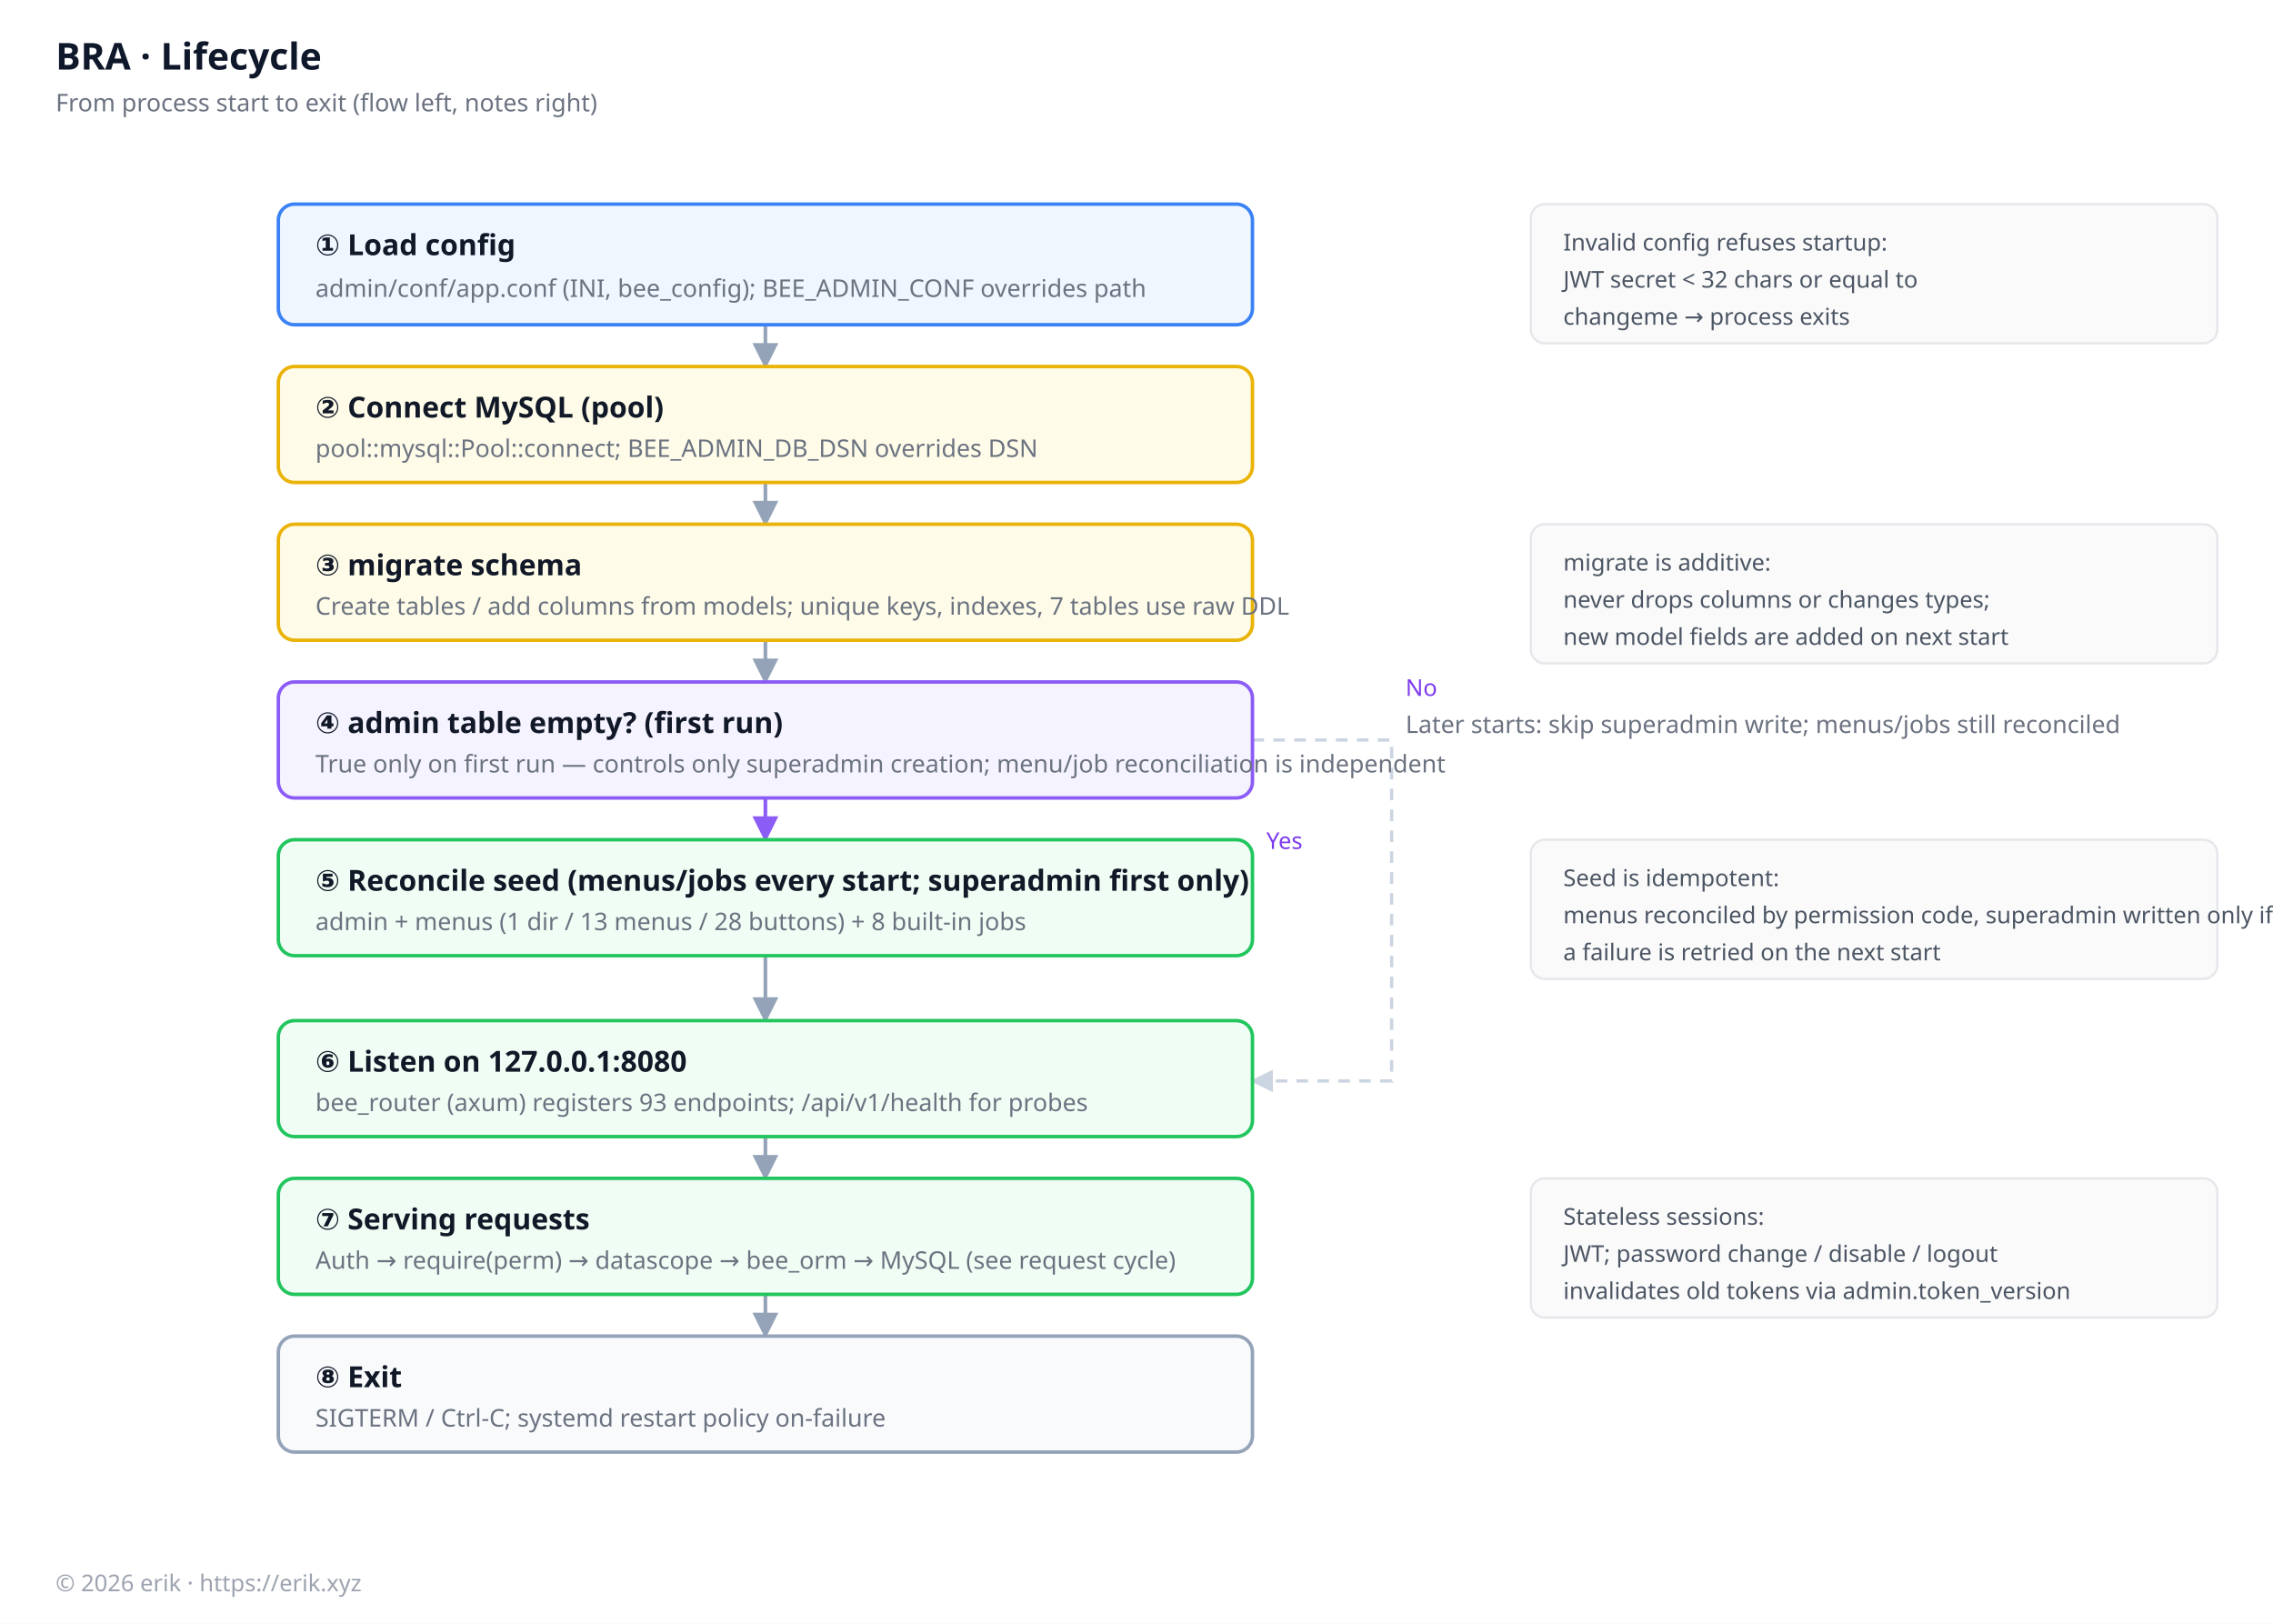
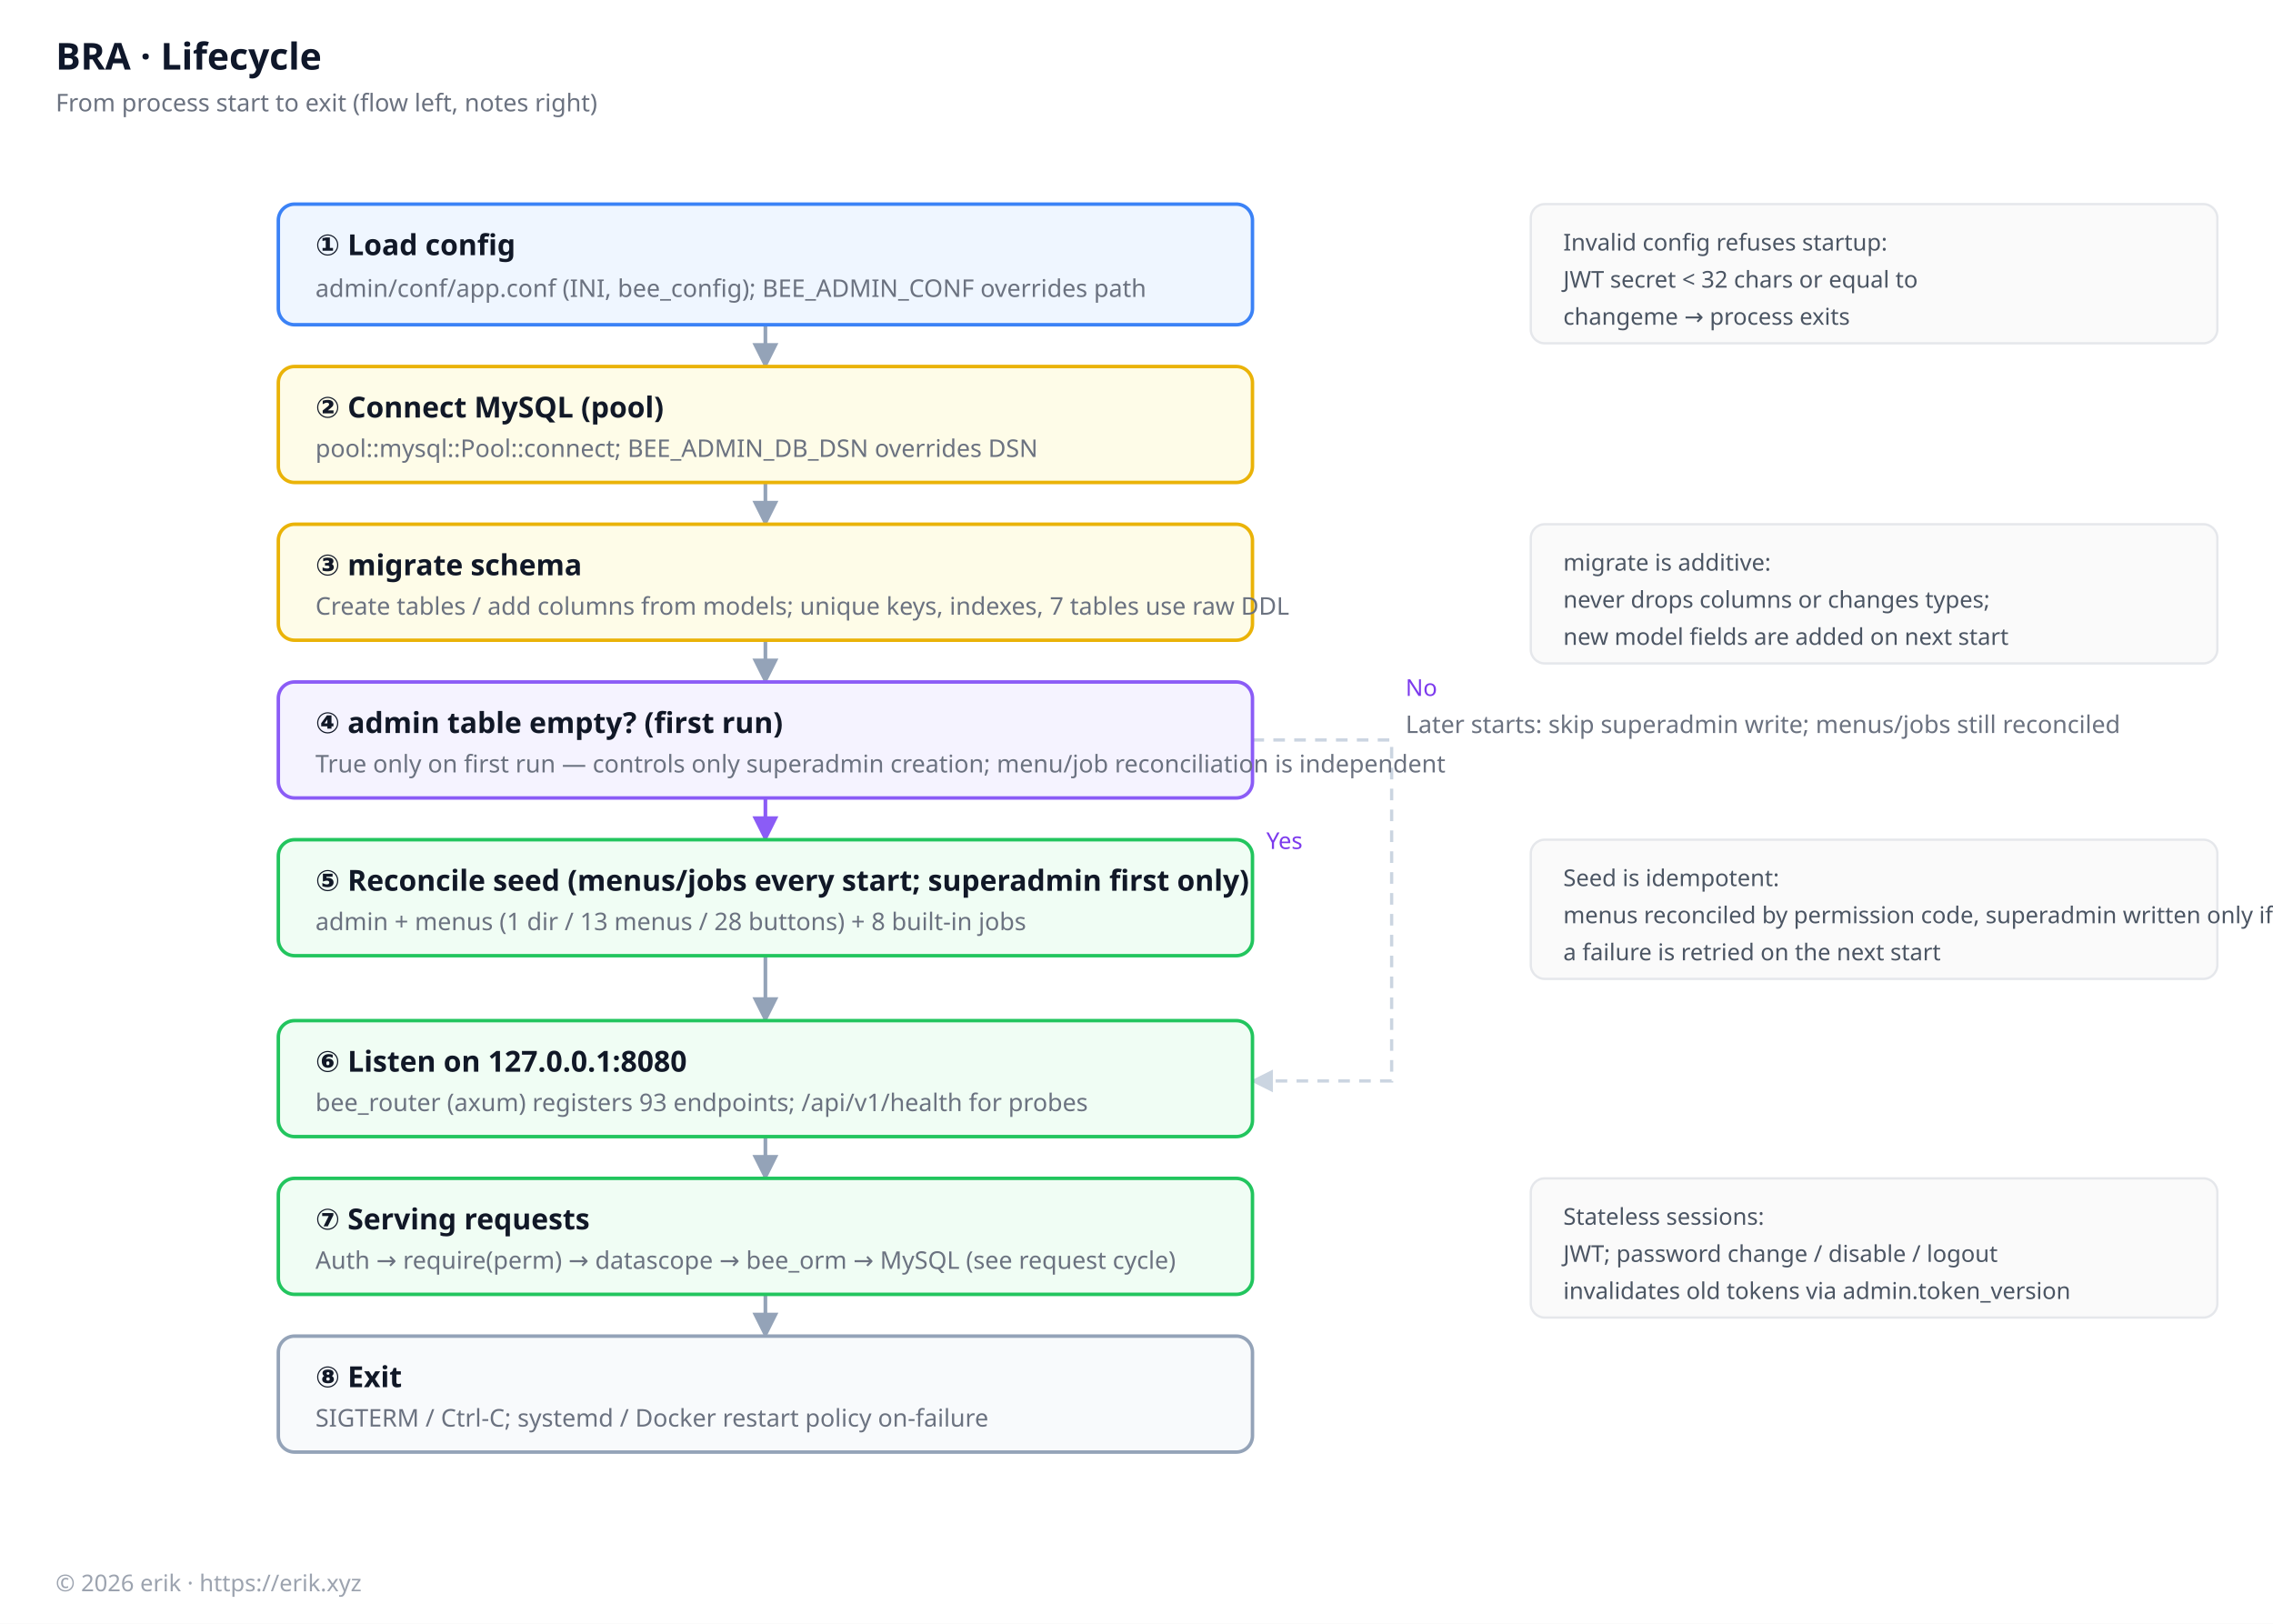
<svg xmlns="http://www.w3.org/2000/svg" viewBox="0 0 980 700" width="980" height="700" role="img" aria-label="BRA service lifecycle diagram">
  <style>
    .bg { fill: #ffffff; }
    .box-start  { fill: #eff6ff; stroke: #3b82f6; stroke-width: 1.5; }
    .box-db     { fill: #fefce8; stroke: #eab308; stroke-width: 1.5; }
    .box-backend{ fill: #f0fdf4; stroke: #22c55e; stroke-width: 1.5; }
    .box-decision { fill: #f5f3ff; stroke: #8b5cf6; stroke-width: 1.5; }
    .box-end    { fill: #f8fafc; stroke: #94a3b8; stroke-width: 1.5; }
    .note       { fill: #fafafa; stroke: #e5e7eb; stroke-width: 1; }
    .t-name { font: 600 12.5px system-ui, "PingFang SC", "Microsoft YaHei", sans-serif; fill: #111827; }
    .t-sub  { font: 10.5px system-ui, "PingFang SC", "Microsoft YaHei", sans-serif; fill: #6b7280; }
    .t-note { font: 10px system-ui, "PingFang SC", "Microsoft YaHei", sans-serif; fill: #4b5563; }
    .t-edge { font: 10px system-ui, "PingFang SC", "Microsoft YaHei", sans-serif; fill: #7c3aed; }
    .t-title{ font: 700 16px system-ui, "PingFang SC", "Microsoft YaHei", sans-serif; fill: #0f172a; }
    .t-foot { font: 10px system-ui, "PingFang SC", "Microsoft YaHei", sans-serif; fill: #9ca3af; }
    .a  { stroke: #94a3b8; stroke-width: 1.6; fill: none; }
    .a-yes { stroke: #8b5cf6; stroke-width: 1.6; fill: none; }
    .a-no  { stroke: #cbd5e1; stroke-width: 1.4; fill: none; stroke-dasharray: 5 4; }
  </style>
  <defs>
    <marker id="a" viewBox="0 0 10 10" refX="9" refY="5" markerWidth="7" markerHeight="7" orient="auto-start-reverse">
      <path d="M0,0 L10,5 L0,10 z" fill="#94a3b8" />
    </marker>
    <marker id="ay" viewBox="0 0 10 10" refX="9" refY="5" markerWidth="7" markerHeight="7" orient="auto-start-reverse">
      <path d="M0,0 L10,5 L0,10 z" fill="#8b5cf6" />
    </marker>
    <marker id="an" viewBox="0 0 10 10" refX="9" refY="5" markerWidth="7" markerHeight="7" orient="auto-start-reverse">
      <path d="M0,0 L10,5 L0,10 z" fill="#cbd5e1" />
    </marker>
  </defs>
  <rect class="bg" x="0" y="0" width="980" height="700" />
  <text class="t-title" x="24" y="30">BRA · Lifecycle</text>
  <text class="t-sub" x="24" y="48">From process start to exit (flow left, notes right)</text>
  <path class="a" d="M330,140 L330,158" marker-end="url(#a)" />
  <path class="a" d="M330,208 L330,226" marker-end="url(#a)" />
  <path class="a" d="M330,276 L330,294" marker-end="url(#a)" />
  <path class="a-yes" d="M330,344 L330,362" marker-end="url(#ay)" />
  <path class="a" d="M330,412 L330,440" marker-end="url(#a)" />
  <path class="a" d="M330,490 L330,508" marker-end="url(#a)" />
  <path class="a" d="M330,558 L330,576" marker-end="url(#a)" />
  <path class="a-no" d="M540,319 L600,319 L600,466 L540,466" marker-end="url(#an)" />
  <text class="t-edge" x="606" y="300">No</text>
  <text class="t-sub" x="606" y="316">Later starts: skip superadmin write; menus/jobs still reconciled</text>
  <text class="t-edge" x="546" y="366">Yes</text>
  <rect class="box-start" x="120" y="88" width="420" height="52" rx="7" />
  <text class="t-name" x="136" y="110">① Load config</text>
  <text class="t-sub" x="136" y="128">admin/conf/app.conf (INI, bee_config); BEE_ADMIN_CONF overrides path</text>
  <rect class="box-db" x="120" y="158" width="420" height="50" rx="7" />
  <text class="t-name" x="136" y="180">② Connect MySQL (pool)</text>
  <text class="t-sub" x="136" y="197">pool::mysql::Pool::connect; BEE_ADMIN_DB_DSN overrides DSN</text>
  <rect class="box-db" x="120" y="226" width="420" height="50" rx="7" />
  <text class="t-name" x="136" y="248">③ migrate schema</text>
  <text class="t-sub" x="136" y="265">Create tables / add columns from models; unique keys, indexes, 7 tables use raw DDL</text>
  <rect class="box-decision" x="120" y="294" width="420" height="50" rx="7" />
  <text class="t-name" x="136" y="316">④ admin table empty? (first run)</text>
  <text class="t-sub" x="136" y="333">True only on first run — controls only superadmin creation; menu/job reconciliation is independent</text>
  <rect class="box-backend" x="120" y="362" width="420" height="50" rx="7" />
  <text class="t-name" x="136" y="384">⑤ Reconcile seed (menus/jobs every start; superadmin first only)</text>
  <text class="t-sub" x="136" y="401">admin + menus (1 dir / 13 menus / 28 buttons) + 8 built-in jobs</text>
  <rect class="box-backend" x="120" y="440" width="420" height="50" rx="7" />
  <text class="t-name" x="136" y="462">⑥ Listen on 127.0.0.1:8080</text>
  <text class="t-sub" x="136" y="479">bee_router (axum) registers 93 endpoints; /api/v1/health for probes</text>
  <rect class="box-backend" x="120" y="508" width="420" height="50" rx="7" />
  <text class="t-name" x="136" y="530">⑦ Serving requests</text>
  <text class="t-sub" x="136" y="547">Auth → require(perm) → datascope → bee_orm → MySQL (see request cycle)</text>
  <rect class="box-end" x="120" y="576" width="420" height="50" rx="7" />
  <text class="t-name" x="136" y="598">⑧ Exit</text>
-   <text class="t-sub" x="136" y="615">SIGTERM / Ctrl-C; systemd restart policy on-failure</text>
+   <text class="t-sub" x="136" y="615">SIGTERM / Ctrl-C; systemd / Docker restart policy on-failure</text>
  <rect class="note" x="660" y="88" width="296" height="60" rx="6" />
  <text class="t-note" x="674" y="108">Invalid config refuses startup: </text>
  <text class="t-note" x="674" y="124">JWT secret &lt; 32 chars or equal to</text>
  <text class="t-note" x="674" y="140">changeme → process exits</text>
  <rect class="note" x="660" y="226" width="296" height="60" rx="6" />
  <text class="t-note" x="674" y="246">migrate is additive: </text>
  <text class="t-note" x="674" y="262">never drops columns or changes types; </text>
  <text class="t-note" x="674" y="278">new model fields are added on next start</text>
  <rect class="note" x="660" y="362" width="296" height="60" rx="6" />
  <text class="t-note" x="674" y="382">Seed is idempotent: </text>
  <text class="t-note" x="674" y="398">menus reconciled by permission code, superadmin written only if missing; </text>
  <text class="t-note" x="674" y="414">a failure is retried on the next start</text>
  <rect class="note" x="660" y="508" width="296" height="60" rx="6" />
  <text class="t-note" x="674" y="528">Stateless sessions: </text>
  <text class="t-note" x="674" y="544">JWT; password change / disable / logout</text>
  <text class="t-note" x="674" y="560">invalidates old tokens via admin.token_version</text>
  <text class="t-foot" x="24" y="686">© 2026 erik · https://erik.xyz</text>
</svg>
